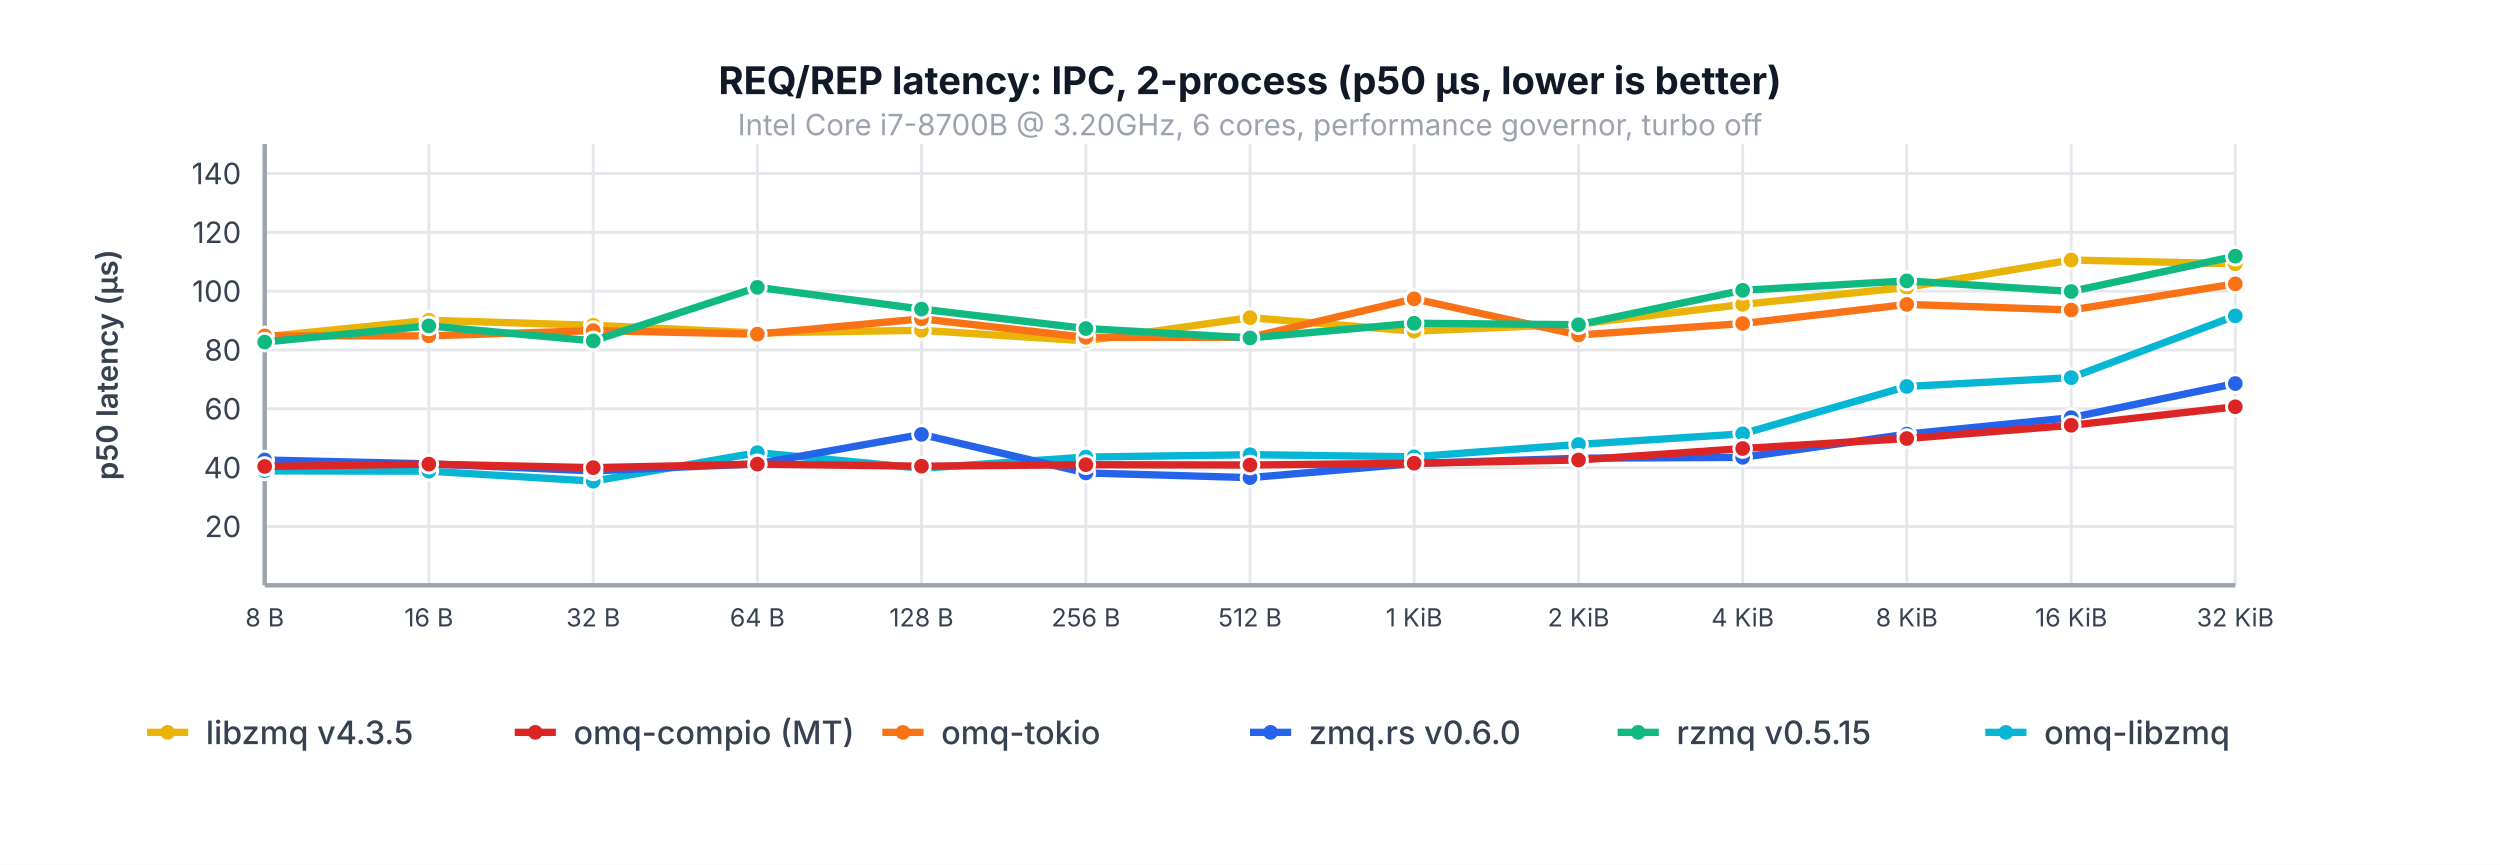
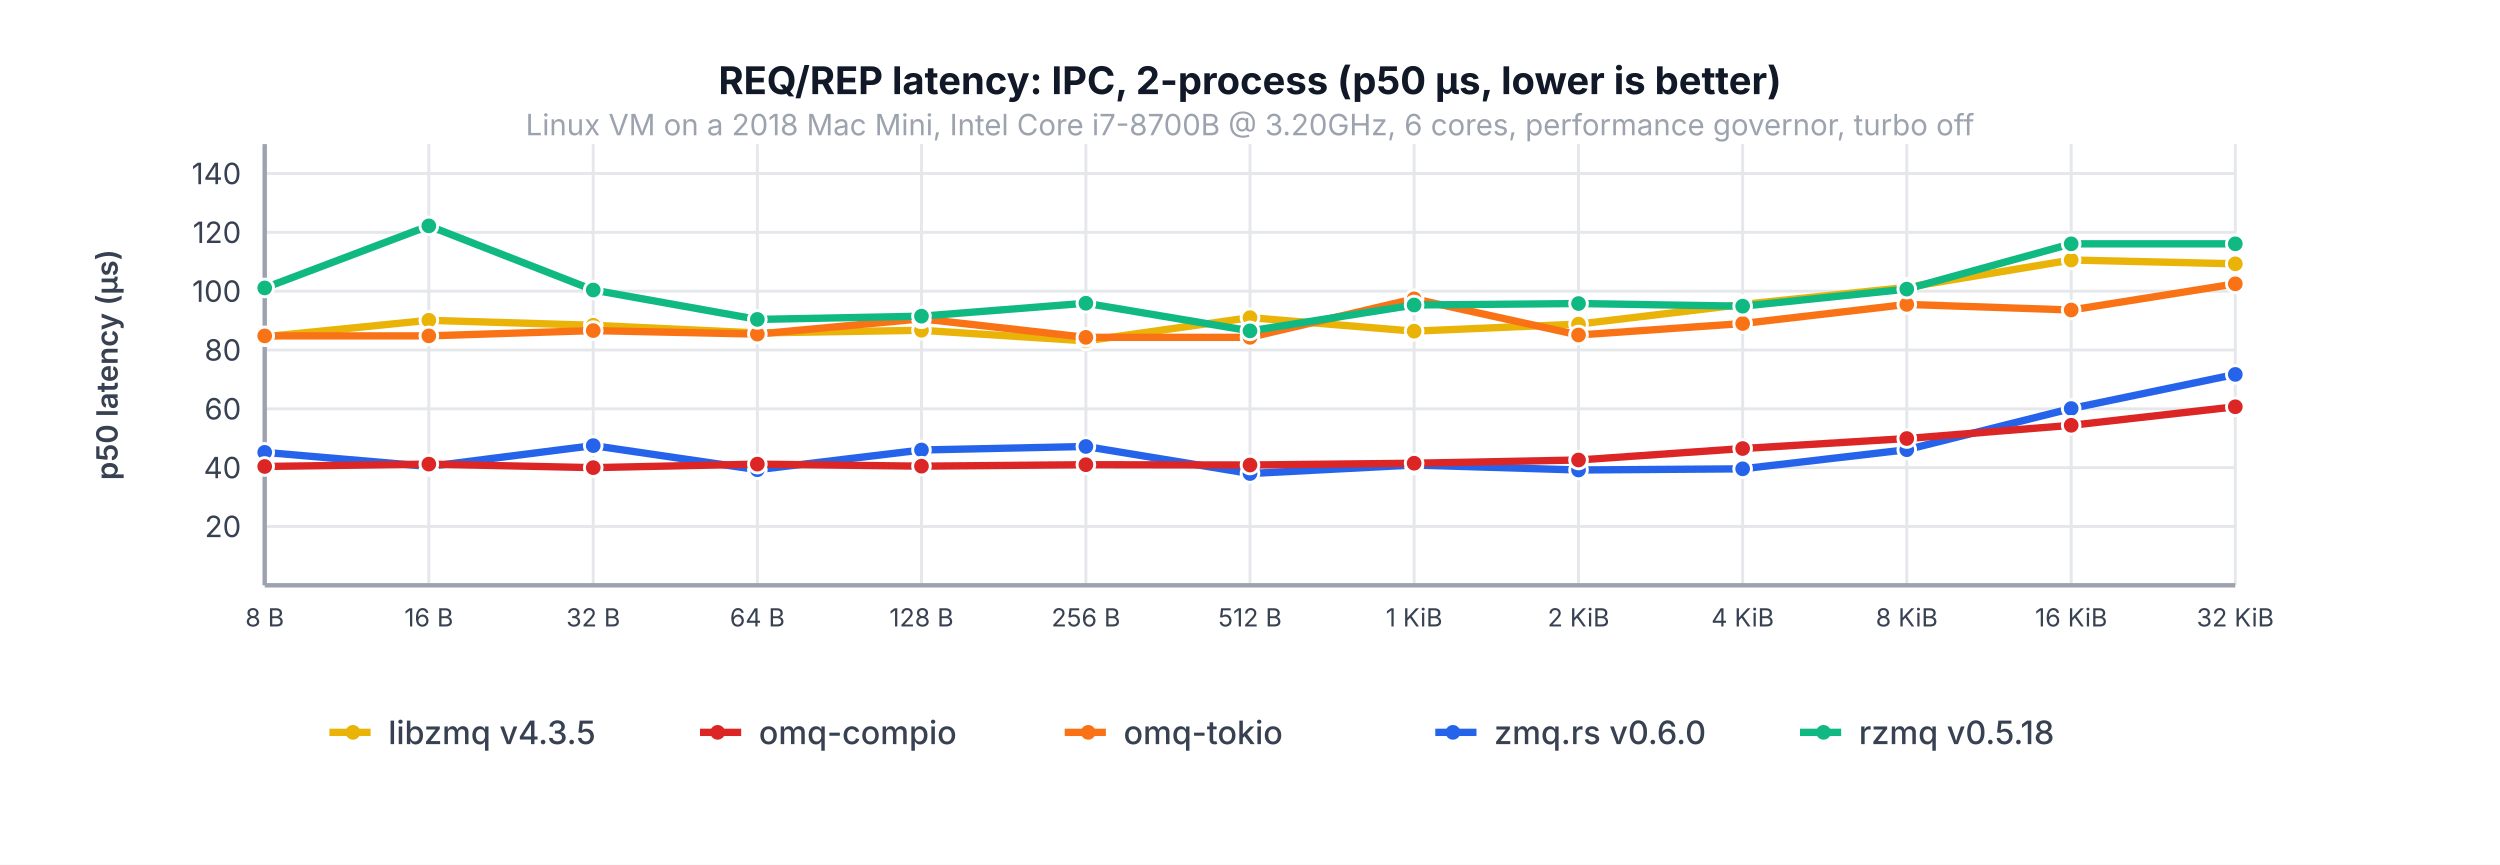
<svg xmlns="http://www.w3.org/2000/svg" viewBox="0 0 850 294" font-family="system-ui, -apple-system, sans-serif">
  <rect width="850" height="294" fill="white" />
-   <text x="425.0" y="46" text-anchor="middle" fill="#9ca3af" font-size="10">Intel Core i7-8700B @ 3.20GHz, 6 cores, performance governor, turbo off</text>
+   <text x="425.0" y="46" text-anchor="middle" fill="#9ca3af" font-size="10">Linux VM on a 2018 Mac Mini, Intel Core i7-8700B @ 3.20GHz, 6 cores, performance governor, turbo off</text>
  <text x="425.0" y="32.0" text-anchor="middle" fill="#111827" font-size="13" font-weight="700">REQ/REP latency: IPC, 2-process (p50 µs, lower is better)</text>
  <line x1="90.0" y1="179.0" x2="760.0" y2="179.0" stroke="#e5e7eb" stroke-width="1" />
  <text x="82.0" y="179.0" text-anchor="end" dominant-baseline="middle" fill="#374151" font-size="10">20</text>
  <line x1="90.0" y1="159.0" x2="760.0" y2="159.0" stroke="#e5e7eb" stroke-width="1" />
  <text x="82.0" y="159.0" text-anchor="end" dominant-baseline="middle" fill="#374151" font-size="10">40</text>
  <line x1="90.0" y1="139.0" x2="760.0" y2="139.0" stroke="#e5e7eb" stroke-width="1" />
  <text x="82.0" y="139.0" text-anchor="end" dominant-baseline="middle" fill="#374151" font-size="10">60</text>
  <line x1="90.0" y1="119.0" x2="760.0" y2="119.0" stroke="#e5e7eb" stroke-width="1" />
  <text x="82.0" y="119.0" text-anchor="end" dominant-baseline="middle" fill="#374151" font-size="10">80</text>
  <line x1="90.0" y1="99.0" x2="760.0" y2="99.0" stroke="#e5e7eb" stroke-width="1" />
  <text x="82.0" y="99.0" text-anchor="end" dominant-baseline="middle" fill="#374151" font-size="10">100</text>
  <line x1="90.0" y1="79.0" x2="760.0" y2="79.0" stroke="#e5e7eb" stroke-width="1" />
  <text x="82.0" y="79.0" text-anchor="end" dominant-baseline="middle" fill="#374151" font-size="10">120</text>
  <line x1="90.0" y1="59.0" x2="760.0" y2="59.0" stroke="#e5e7eb" stroke-width="1" />
  <text x="82.0" y="59.0" text-anchor="end" dominant-baseline="middle" fill="#374151" font-size="10">140</text>
  <line x1="90.0" y1="49.0" x2="90.0" y2="199.0" stroke="#e5e7eb" stroke-width="1" />
  <line x1="145.8" y1="49.0" x2="145.8" y2="199.0" stroke="#e5e7eb" stroke-width="1" />
  <line x1="201.7" y1="49.0" x2="201.7" y2="199.0" stroke="#e5e7eb" stroke-width="1" />
  <line x1="257.5" y1="49.0" x2="257.5" y2="199.0" stroke="#e5e7eb" stroke-width="1" />
  <line x1="313.3" y1="49.0" x2="313.3" y2="199.0" stroke="#e5e7eb" stroke-width="1" />
  <line x1="369.2" y1="49.0" x2="369.2" y2="199.0" stroke="#e5e7eb" stroke-width="1" />
  <line x1="425.0" y1="49.0" x2="425.0" y2="199.0" stroke="#e5e7eb" stroke-width="1" />
  <line x1="480.8" y1="49.0" x2="480.8" y2="199.0" stroke="#e5e7eb" stroke-width="1" />
  <line x1="536.7" y1="49.0" x2="536.7" y2="199.0" stroke="#e5e7eb" stroke-width="1" />
  <line x1="592.5" y1="49.0" x2="592.5" y2="199.0" stroke="#e5e7eb" stroke-width="1" />
  <line x1="648.3" y1="49.0" x2="648.3" y2="199.0" stroke="#e5e7eb" stroke-width="1" />
  <line x1="704.2" y1="49.0" x2="704.2" y2="199.0" stroke="#e5e7eb" stroke-width="1" />
  <line x1="760.0" y1="49.0" x2="760.0" y2="199.0" stroke="#e5e7eb" stroke-width="1" />
  <line x1="90.0" y1="49.0" x2="90.0" y2="199.0" stroke="#9ca3af" stroke-width="1.5" />
  <line x1="90.0" y1="199.0" x2="760.0" y2="199.0" stroke="#9ca3af" stroke-width="1.5" />
  <text x="40.0" y="124.0" text-anchor="middle" fill="#374151" font-size="10" font-weight="600" transform="rotate(-90,40.0,124.0)">p50 latency (µs)</text>
  <polyline points="90.0,114.5 145.8,108.9 201.7,110.6 257.5,113.2 313.3,112.3 369.2,115.9 425.0,108.0 480.8,112.6 536.7,110.2 592.5,103.5 648.3,97.7 704.2,88.4 760.0,89.7" fill="none" stroke="#eab308" stroke-width="2.5" stroke-linecap="round" stroke-linejoin="round" />
  <circle cx="90.0" cy="114.5" r="3" fill="#eab308" stroke="white" stroke-width="1" />
  <circle cx="145.8" cy="108.9" r="3" fill="#eab308" stroke="white" stroke-width="1" />
  <circle cx="201.7" cy="110.6" r="3" fill="#eab308" stroke="white" stroke-width="1" />
  <circle cx="257.5" cy="113.2" r="3" fill="#eab308" stroke="white" stroke-width="1" />
  <circle cx="313.3" cy="112.3" r="3" fill="#eab308" stroke="white" stroke-width="1" />
  <circle cx="369.2" cy="115.9" r="3" fill="#eab308" stroke="white" stroke-width="1" />
  <circle cx="425.0" cy="108.0" r="3" fill="#eab308" stroke="white" stroke-width="1" />
  <circle cx="480.8" cy="112.6" r="3" fill="#eab308" stroke="white" stroke-width="1" />
  <circle cx="536.7" cy="110.2" r="3" fill="#eab308" stroke="white" stroke-width="1" />
  <circle cx="592.5" cy="103.5" r="3" fill="#eab308" stroke="white" stroke-width="1" />
  <circle cx="648.3" cy="97.7" r="3" fill="#eab308" stroke="white" stroke-width="1" />
  <circle cx="704.2" cy="88.4" r="3" fill="#eab308" stroke="white" stroke-width="1" />
  <circle cx="760.0" cy="89.7" r="3" fill="#eab308" stroke="white" stroke-width="1" />
-   <polyline points="90.0,160.1 145.8,160.2 201.7,163.6 257.5,153.9 313.3,159.2 369.2,155.4 425.0,154.6 480.8,155.3 536.7,151.1 592.5,147.5 648.3,131.4 704.2,128.4 760.0,107.4" fill="none" stroke="#06b6d4" stroke-width="2.5" stroke-linecap="round" stroke-linejoin="round" />
-   <circle cx="90.0" cy="160.1" r="3" fill="#06b6d4" stroke="white" stroke-width="1" />
-   <circle cx="145.8" cy="160.2" r="3" fill="#06b6d4" stroke="white" stroke-width="1" />
-   <circle cx="201.7" cy="163.6" r="3" fill="#06b6d4" stroke="white" stroke-width="1" />
-   <circle cx="257.5" cy="153.9" r="3" fill="#06b6d4" stroke="white" stroke-width="1" />
-   <circle cx="313.3" cy="159.2" r="3" fill="#06b6d4" stroke="white" stroke-width="1" />
-   <circle cx="369.2" cy="155.4" r="3" fill="#06b6d4" stroke="white" stroke-width="1" />
-   <circle cx="425.0" cy="154.6" r="3" fill="#06b6d4" stroke="white" stroke-width="1" />
-   <circle cx="480.8" cy="155.3" r="3" fill="#06b6d4" stroke="white" stroke-width="1" />
-   <circle cx="536.7" cy="151.1" r="3" fill="#06b6d4" stroke="white" stroke-width="1" />
-   <circle cx="592.5" cy="147.5" r="3" fill="#06b6d4" stroke="white" stroke-width="1" />
-   <circle cx="648.3" cy="131.4" r="3" fill="#06b6d4" stroke="white" stroke-width="1" />
-   <circle cx="704.2" cy="128.4" r="3" fill="#06b6d4" stroke="white" stroke-width="1" />
-   <circle cx="760.0" cy="107.4" r="3" fill="#06b6d4" stroke="white" stroke-width="1" />
  <polyline points="90.0,114.2 145.8,114.2 201.7,112.4 257.5,113.6 313.3,108.4 369.2,114.7 425.0,114.7 480.8,101.6 536.7,113.9 592.5,110.0 648.3,103.5 704.2,105.4 760.0,96.5" fill="none" stroke="#f97316" stroke-width="2.5" stroke-linecap="round" stroke-linejoin="round" />
  <circle cx="90.0" cy="114.2" r="3" fill="#f97316" stroke="white" stroke-width="1" />
  <circle cx="145.8" cy="114.2" r="3" fill="#f97316" stroke="white" stroke-width="1" />
  <circle cx="201.7" cy="112.4" r="3" fill="#f97316" stroke="white" stroke-width="1" />
  <circle cx="257.5" cy="113.6" r="3" fill="#f97316" stroke="white" stroke-width="1" />
  <circle cx="313.3" cy="108.4" r="3" fill="#f97316" stroke="white" stroke-width="1" />
  <circle cx="369.2" cy="114.7" r="3" fill="#f97316" stroke="white" stroke-width="1" />
  <circle cx="425.0" cy="114.7" r="3" fill="#f97316" stroke="white" stroke-width="1" />
  <circle cx="480.8" cy="101.6" r="3" fill="#f97316" stroke="white" stroke-width="1" />
  <circle cx="536.7" cy="113.9" r="3" fill="#f97316" stroke="white" stroke-width="1" />
  <circle cx="592.5" cy="110.0" r="3" fill="#f97316" stroke="white" stroke-width="1" />
  <circle cx="648.3" cy="103.5" r="3" fill="#f97316" stroke="white" stroke-width="1" />
  <circle cx="704.2" cy="105.4" r="3" fill="#f97316" stroke="white" stroke-width="1" />
  <circle cx="760.0" cy="96.5" r="3" fill="#f97316" stroke="white" stroke-width="1" />
-   <polyline points="90.0,116.3 145.8,110.8 201.7,115.9 257.5,97.7 313.3,105.1 369.2,111.7 425.0,114.9 480.8,109.9 536.7,110.4 592.5,98.7 648.3,95.5 704.2,99.1 760.0,87.1" fill="none" stroke="#10b981" stroke-width="2.5" stroke-linecap="round" stroke-linejoin="round" />
-   <circle cx="90.0" cy="116.3" r="3" fill="#10b981" stroke="white" stroke-width="1" />
-   <circle cx="145.8" cy="110.8" r="3" fill="#10b981" stroke="white" stroke-width="1" />
-   <circle cx="201.7" cy="115.9" r="3" fill="#10b981" stroke="white" stroke-width="1" />
-   <circle cx="257.5" cy="97.7" r="3" fill="#10b981" stroke="white" stroke-width="1" />
-   <circle cx="313.3" cy="105.1" r="3" fill="#10b981" stroke="white" stroke-width="1" />
-   <circle cx="369.2" cy="111.7" r="3" fill="#10b981" stroke="white" stroke-width="1" />
-   <circle cx="425.0" cy="114.9" r="3" fill="#10b981" stroke="white" stroke-width="1" />
-   <circle cx="480.8" cy="109.9" r="3" fill="#10b981" stroke="white" stroke-width="1" />
-   <circle cx="536.7" cy="110.4" r="3" fill="#10b981" stroke="white" stroke-width="1" />
-   <circle cx="592.5" cy="98.7" r="3" fill="#10b981" stroke="white" stroke-width="1" />
-   <circle cx="648.3" cy="95.5" r="3" fill="#10b981" stroke="white" stroke-width="1" />
-   <circle cx="704.2" cy="99.1" r="3" fill="#10b981" stroke="white" stroke-width="1" />
-   <circle cx="760.0" cy="87.1" r="3" fill="#10b981" stroke="white" stroke-width="1" />
-   <polyline points="90.0,156.4 145.8,157.7 201.7,160.1 257.5,157.7 313.3,147.7 369.2,160.8 425.0,162.4 480.8,157.6 536.7,155.8 592.5,155.5 648.3,147.6 704.2,142.0 760.0,130.4" fill="none" stroke="#2563eb" stroke-width="2.5" stroke-linecap="round" stroke-linejoin="round" />
-   <circle cx="90.0" cy="156.4" r="3" fill="#2563eb" stroke="white" stroke-width="1" />
-   <circle cx="145.8" cy="157.7" r="3" fill="#2563eb" stroke="white" stroke-width="1" />
-   <circle cx="201.7" cy="160.1" r="3" fill="#2563eb" stroke="white" stroke-width="1" />
-   <circle cx="257.5" cy="157.7" r="3" fill="#2563eb" stroke="white" stroke-width="1" />
-   <circle cx="313.3" cy="147.7" r="3" fill="#2563eb" stroke="white" stroke-width="1" />
-   <circle cx="369.2" cy="160.8" r="3" fill="#2563eb" stroke="white" stroke-width="1" />
-   <circle cx="425.0" cy="162.4" r="3" fill="#2563eb" stroke="white" stroke-width="1" />
-   <circle cx="480.8" cy="157.6" r="3" fill="#2563eb" stroke="white" stroke-width="1" />
-   <circle cx="536.7" cy="155.8" r="3" fill="#2563eb" stroke="white" stroke-width="1" />
-   <circle cx="592.5" cy="155.5" r="3" fill="#2563eb" stroke="white" stroke-width="1" />
-   <circle cx="648.3" cy="147.6" r="3" fill="#2563eb" stroke="white" stroke-width="1" />
-   <circle cx="704.2" cy="142.0" r="3" fill="#2563eb" stroke="white" stroke-width="1" />
-   <circle cx="760.0" cy="130.4" r="3" fill="#2563eb" stroke="white" stroke-width="1" />
+   <polyline points="90.0,97.9 145.8,76.8 201.7,98.6 257.5,108.6 313.3,107.5 369.2,103.1 425.0,112.5 480.8,103.7 536.7,103.2 592.5,104.1 648.3,98.3 704.2,82.9 760.0,82.9" fill="none" stroke="#10b981" stroke-width="2.5" stroke-linecap="round" stroke-linejoin="round" />
+   <circle cx="90.0" cy="97.9" r="3" fill="#10b981" stroke="white" stroke-width="1" />
+   <circle cx="145.8" cy="76.8" r="3" fill="#10b981" stroke="white" stroke-width="1" />
+   <circle cx="201.7" cy="98.6" r="3" fill="#10b981" stroke="white" stroke-width="1" />
+   <circle cx="257.5" cy="108.6" r="3" fill="#10b981" stroke="white" stroke-width="1" />
+   <circle cx="313.3" cy="107.5" r="3" fill="#10b981" stroke="white" stroke-width="1" />
+   <circle cx="369.2" cy="103.1" r="3" fill="#10b981" stroke="white" stroke-width="1" />
+   <circle cx="425.0" cy="112.5" r="3" fill="#10b981" stroke="white" stroke-width="1" />
+   <circle cx="480.8" cy="103.7" r="3" fill="#10b981" stroke="white" stroke-width="1" />
+   <circle cx="536.7" cy="103.2" r="3" fill="#10b981" stroke="white" stroke-width="1" />
+   <circle cx="592.5" cy="104.1" r="3" fill="#10b981" stroke="white" stroke-width="1" />
+   <circle cx="648.3" cy="98.3" r="3" fill="#10b981" stroke="white" stroke-width="1" />
+   <circle cx="704.2" cy="82.9" r="3" fill="#10b981" stroke="white" stroke-width="1" />
+   <circle cx="760.0" cy="82.9" r="3" fill="#10b981" stroke="white" stroke-width="1" />
+   <polyline points="90.0,153.8 145.8,158.6 201.7,151.5 257.5,159.7 313.3,153.0 369.2,151.8 425.0,161.0 480.8,158.1 536.7,159.8 592.5,159.4 648.3,152.9 704.2,138.9 760.0,127.3" fill="none" stroke="#2563eb" stroke-width="2.5" stroke-linecap="round" stroke-linejoin="round" />
+   <circle cx="90.0" cy="153.8" r="3" fill="#2563eb" stroke="white" stroke-width="1" />
+   <circle cx="145.8" cy="158.6" r="3" fill="#2563eb" stroke="white" stroke-width="1" />
+   <circle cx="201.7" cy="151.5" r="3" fill="#2563eb" stroke="white" stroke-width="1" />
+   <circle cx="257.5" cy="159.7" r="3" fill="#2563eb" stroke="white" stroke-width="1" />
+   <circle cx="313.3" cy="153.0" r="3" fill="#2563eb" stroke="white" stroke-width="1" />
+   <circle cx="369.2" cy="151.8" r="3" fill="#2563eb" stroke="white" stroke-width="1" />
+   <circle cx="425.0" cy="161.0" r="3" fill="#2563eb" stroke="white" stroke-width="1" />
+   <circle cx="480.8" cy="158.1" r="3" fill="#2563eb" stroke="white" stroke-width="1" />
+   <circle cx="536.7" cy="159.8" r="3" fill="#2563eb" stroke="white" stroke-width="1" />
+   <circle cx="592.5" cy="159.4" r="3" fill="#2563eb" stroke="white" stroke-width="1" />
+   <circle cx="648.3" cy="152.9" r="3" fill="#2563eb" stroke="white" stroke-width="1" />
+   <circle cx="704.2" cy="138.9" r="3" fill="#2563eb" stroke="white" stroke-width="1" />
+   <circle cx="760.0" cy="127.3" r="3" fill="#2563eb" stroke="white" stroke-width="1" />
  <polyline points="90.0,158.6 145.8,157.8 201.7,159.0 257.5,157.8 313.3,158.5 369.2,158.0 425.0,158.1 480.8,157.5 536.7,156.4 592.5,152.5 648.3,149.1 704.2,144.6 760.0,138.3" fill="none" stroke="#dc2626" stroke-width="2.5" stroke-linecap="round" stroke-linejoin="round" />
  <circle cx="90.0" cy="158.6" r="3" fill="#dc2626" stroke="white" stroke-width="1" />
  <circle cx="145.8" cy="157.8" r="3" fill="#dc2626" stroke="white" stroke-width="1" />
  <circle cx="201.7" cy="159.0" r="3" fill="#dc2626" stroke="white" stroke-width="1" />
  <circle cx="257.5" cy="157.8" r="3" fill="#dc2626" stroke="white" stroke-width="1" />
  <circle cx="313.3" cy="158.5" r="3" fill="#dc2626" stroke="white" stroke-width="1" />
  <circle cx="369.2" cy="158.0" r="3" fill="#dc2626" stroke="white" stroke-width="1" />
  <circle cx="425.0" cy="158.1" r="3" fill="#dc2626" stroke="white" stroke-width="1" />
  <circle cx="480.8" cy="157.5" r="3" fill="#dc2626" stroke="white" stroke-width="1" />
  <circle cx="536.7" cy="156.4" r="3" fill="#dc2626" stroke="white" stroke-width="1" />
  <circle cx="592.5" cy="152.5" r="3" fill="#dc2626" stroke="white" stroke-width="1" />
  <circle cx="648.3" cy="149.1" r="3" fill="#dc2626" stroke="white" stroke-width="1" />
  <circle cx="704.2" cy="144.6" r="3" fill="#dc2626" stroke="white" stroke-width="1" />
  <circle cx="760.0" cy="138.3" r="3" fill="#dc2626" stroke="white" stroke-width="1" />
  <text x="90.0" y="213.0" text-anchor="middle" fill="#374151" font-size="8.5">8 B</text>
  <text x="145.8" y="213.0" text-anchor="middle" fill="#374151" font-size="8.5">16 B</text>
  <text x="201.7" y="213.0" text-anchor="middle" fill="#374151" font-size="8.5">32 B</text>
  <text x="257.5" y="213.0" text-anchor="middle" fill="#374151" font-size="8.5">64 B</text>
  <text x="313.3" y="213.0" text-anchor="middle" fill="#374151" font-size="8.5">128 B</text>
  <text x="369.2" y="213.0" text-anchor="middle" fill="#374151" font-size="8.5">256 B</text>
  <text x="425.0" y="213.0" text-anchor="middle" fill="#374151" font-size="8.5">512 B</text>
  <text x="480.8" y="213.0" text-anchor="middle" fill="#374151" font-size="8.5">1 KiB</text>
  <text x="536.7" y="213.0" text-anchor="middle" fill="#374151" font-size="8.5">2 KiB</text>
  <text x="592.5" y="213.0" text-anchor="middle" fill="#374151" font-size="8.5">4 KiB</text>
  <text x="648.3" y="213.0" text-anchor="middle" fill="#374151" font-size="8.5">8 KiB</text>
  <text x="704.2" y="213.0" text-anchor="middle" fill="#374151" font-size="8.5">16 KiB</text>
  <text x="760.0" y="213.0" text-anchor="middle" fill="#374151" font-size="8.5">32 KiB</text>
-   <line x1="50" y1="249" x2="64" y2="249" stroke="#eab308" stroke-width="2.5" />
-   <circle cx="57" cy="249" r="2.5" fill="#eab308" />
-   <text x="70" y="253" fill="#374151" font-size="11" font-weight="500">libzmq v4.3.5</text>
-   <line x1="175" y1="249" x2="189" y2="249" stroke="#dc2626" stroke-width="2.5" />
-   <circle cx="182" cy="249" r="2.5" fill="#dc2626" />
-   <text x="195" y="253" fill="#374151" font-size="11" font-weight="500">omq-compio (MT)</text>
-   <line x1="300" y1="249" x2="314" y2="249" stroke="#f97316" stroke-width="2.5" />
-   <circle cx="307" cy="249" r="2.5" fill="#f97316" />
-   <text x="320" y="253" fill="#374151" font-size="11" font-weight="500">omq-tokio</text>
-   <line x1="425" y1="249" x2="439" y2="249" stroke="#2563eb" stroke-width="2.5" />
-   <circle cx="432" cy="249" r="2.5" fill="#2563eb" />
-   <text x="445" y="253" fill="#374151" font-size="11" font-weight="500">zmq.rs v0.6.0</text>
-   <line x1="550" y1="249" x2="564" y2="249" stroke="#10b981" stroke-width="2.5" />
-   <circle cx="557" cy="249" r="2.5" fill="#10b981" />
-   <text x="570" y="253" fill="#374151" font-size="11" font-weight="500">rzmq v0.5.15</text>
-   <line x1="675" y1="249" x2="689" y2="249" stroke="#06b6d4" stroke-width="2.5" />
-   <circle cx="682" cy="249" r="2.5" fill="#06b6d4" />
-   <text x="695" y="253" fill="#374151" font-size="11" font-weight="500">omq-libzmq</text>
+   <line x1="112" y1="249" x2="126" y2="249" stroke="#eab308" stroke-width="2.5" />
+   <circle cx="120" cy="249" r="2.5" fill="#eab308" />
+   <text x="132" y="253" fill="#374151" font-size="11" font-weight="500">libzmq v4.3.5</text>
+   <line x1="238" y1="249" x2="252" y2="249" stroke="#dc2626" stroke-width="2.5" />
+   <circle cx="244" cy="249" r="2.5" fill="#dc2626" />
+   <text x="258" y="253" fill="#374151" font-size="11" font-weight="500">omq-compio</text>
+   <line x1="362" y1="249" x2="376" y2="249" stroke="#f97316" stroke-width="2.5" />
+   <circle cx="370" cy="249" r="2.5" fill="#f97316" />
+   <text x="382" y="253" fill="#374151" font-size="11" font-weight="500">omq-tokio</text>
+   <line x1="488" y1="249" x2="502" y2="249" stroke="#2563eb" stroke-width="2.5" />
+   <circle cx="494" cy="249" r="2.5" fill="#2563eb" />
+   <text x="508" y="253" fill="#374151" font-size="11" font-weight="500">zmq.rs v0.6.0</text>
+   <line x1="612" y1="249" x2="626" y2="249" stroke="#10b981" stroke-width="2.5" />
+   <circle cx="620" cy="249" r="2.5" fill="#10b981" />
+   <text x="632" y="253" fill="#374151" font-size="11" font-weight="500">rzmq v0.5.18</text>
</svg>
